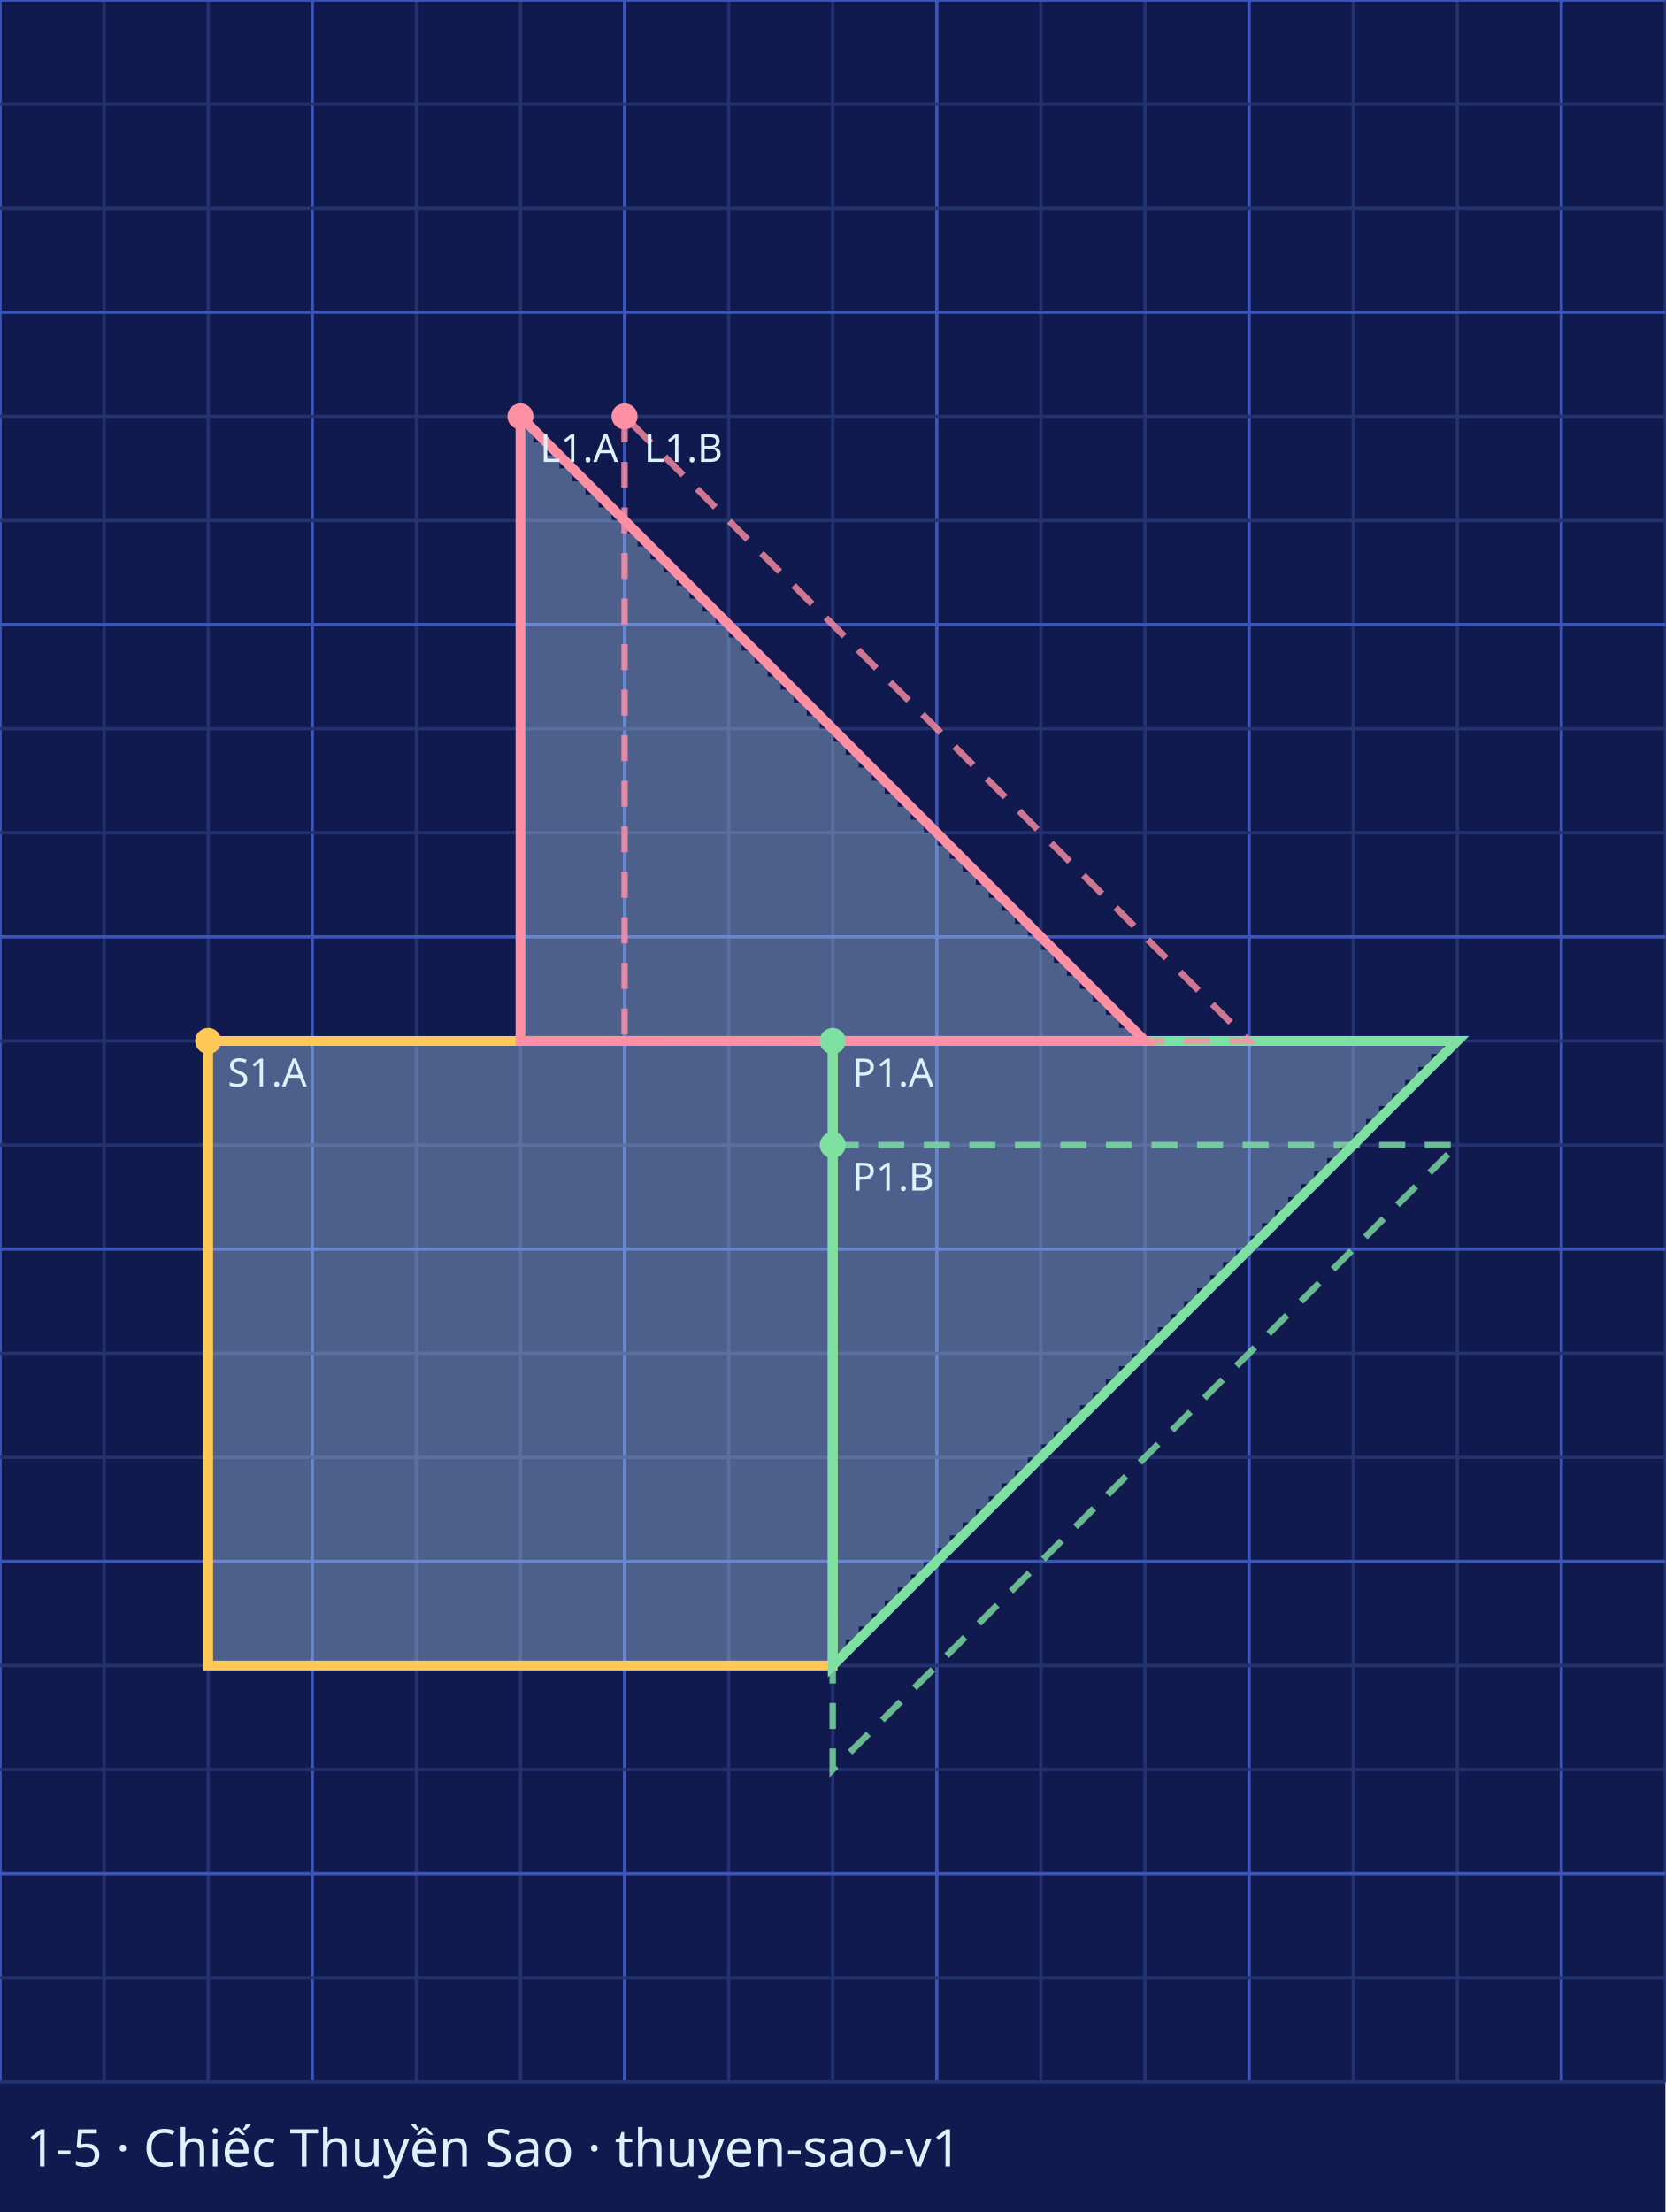
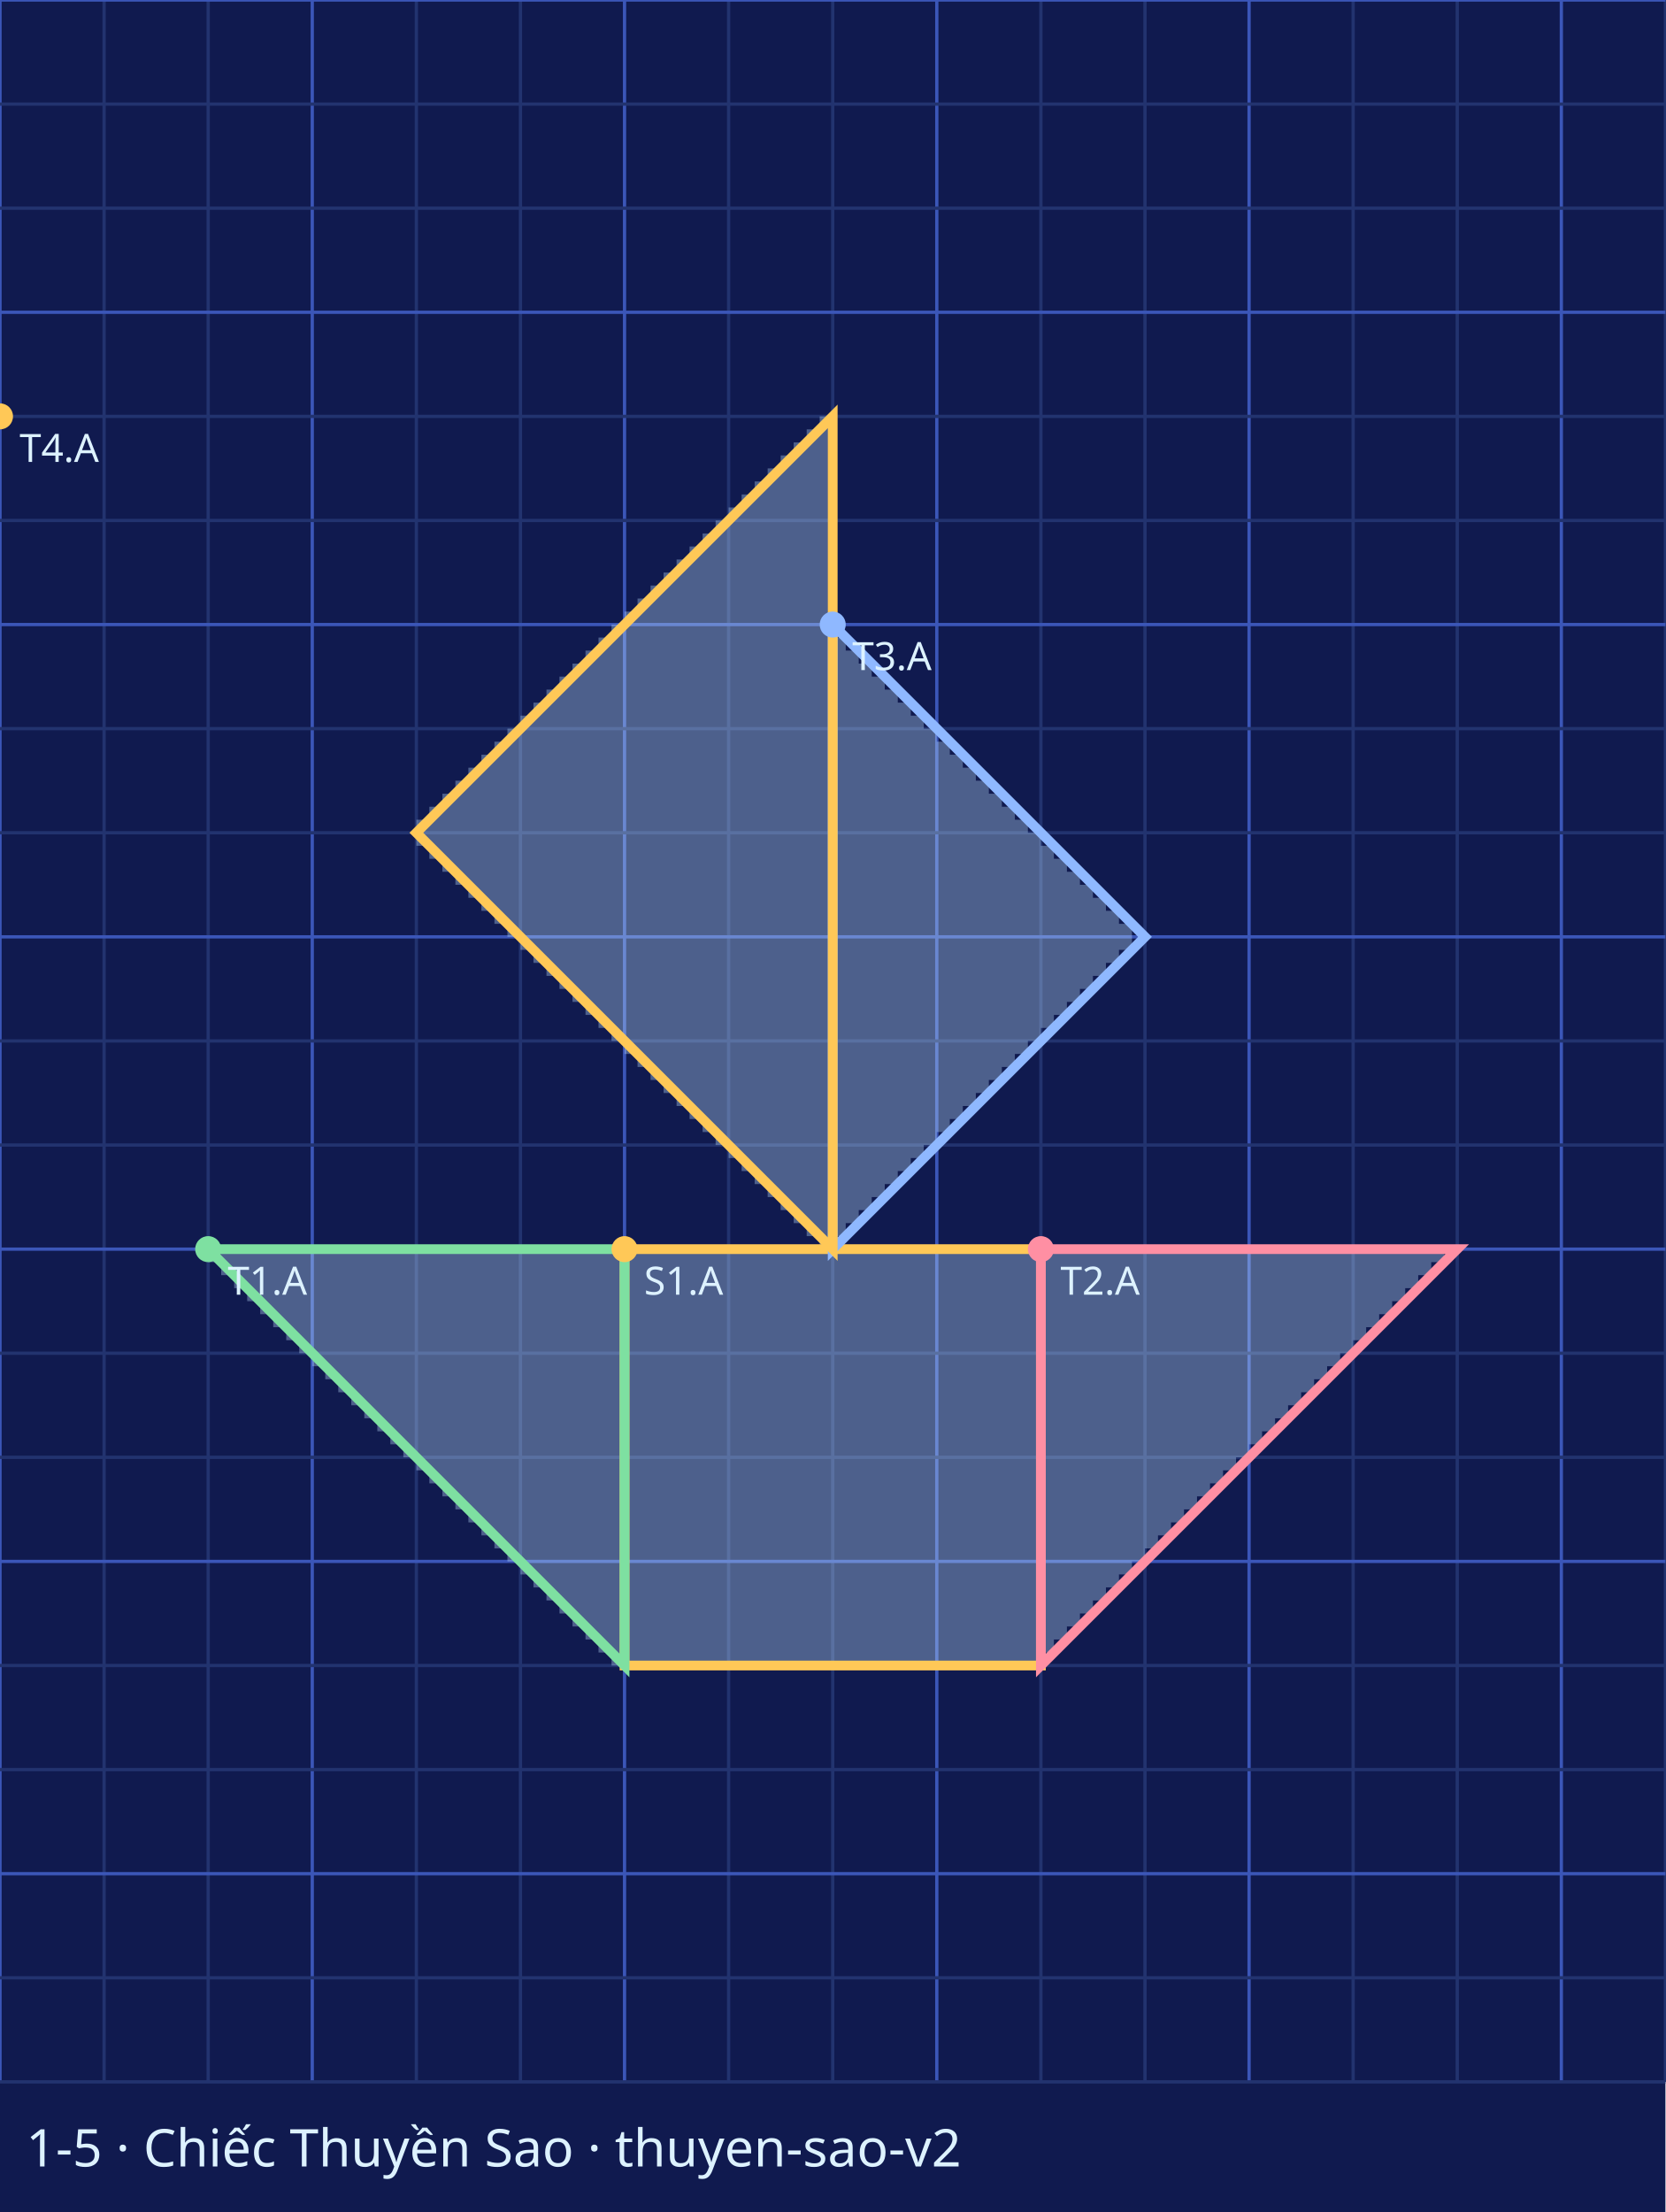
<svg xmlns="http://www.w3.org/2000/svg" width="512" height="680" viewBox="0 0 512 680">
  <rect width="512" height="680" fill="#101a4f" />
  <line x1="0" y1="0" x2="0" y2="640" stroke="#3b56b8" stroke-width="1" />
  <line x1="32" y1="0" x2="32" y2="640" stroke="#22336f" stroke-width="1" />
  <line x1="64" y1="0" x2="64" y2="640" stroke="#22336f" stroke-width="1" />
  <line x1="96" y1="0" x2="96" y2="640" stroke="#3b56b8" stroke-width="1" />
  <line x1="128" y1="0" x2="128" y2="640" stroke="#22336f" stroke-width="1" />
  <line x1="160" y1="0" x2="160" y2="640" stroke="#22336f" stroke-width="1" />
  <line x1="192" y1="0" x2="192" y2="640" stroke="#3b56b8" stroke-width="1" />
  <line x1="224" y1="0" x2="224" y2="640" stroke="#22336f" stroke-width="1" />
  <line x1="256" y1="0" x2="256" y2="640" stroke="#22336f" stroke-width="1" />
  <line x1="288" y1="0" x2="288" y2="640" stroke="#3b56b8" stroke-width="1" />
  <line x1="320" y1="0" x2="320" y2="640" stroke="#22336f" stroke-width="1" />
  <line x1="352" y1="0" x2="352" y2="640" stroke="#22336f" stroke-width="1" />
  <line x1="384" y1="0" x2="384" y2="640" stroke="#3b56b8" stroke-width="1" />
  <line x1="416" y1="0" x2="416" y2="640" stroke="#22336f" stroke-width="1" />
  <line x1="448" y1="0" x2="448" y2="640" stroke="#22336f" stroke-width="1" />
  <line x1="480" y1="0" x2="480" y2="640" stroke="#3b56b8" stroke-width="1" />
  <line x1="512" y1="0" x2="512" y2="640" stroke="#22336f" stroke-width="1" />
  <line x1="0" y1="0" x2="512" y2="0" stroke="#3b56b8" stroke-width="1" />
  <line x1="0" y1="32" x2="512" y2="32" stroke="#22336f" stroke-width="1" />
  <line x1="0" y1="64" x2="512" y2="64" stroke="#22336f" stroke-width="1" />
  <line x1="0" y1="96" x2="512" y2="96" stroke="#3b56b8" stroke-width="1" />
  <line x1="0" y1="128" x2="512" y2="128" stroke="#22336f" stroke-width="1" />
  <line x1="0" y1="160" x2="512" y2="160" stroke="#22336f" stroke-width="1" />
  <line x1="0" y1="192" x2="512" y2="192" stroke="#3b56b8" stroke-width="1" />
  <line x1="0" y1="224" x2="512" y2="224" stroke="#22336f" stroke-width="1" />
  <line x1="0" y1="256" x2="512" y2="256" stroke="#22336f" stroke-width="1" />
  <line x1="0" y1="288" x2="512" y2="288" stroke="#3b56b8" stroke-width="1" />
  <line x1="0" y1="320" x2="512" y2="320" stroke="#22336f" stroke-width="1" />
  <line x1="0" y1="352" x2="512" y2="352" stroke="#22336f" stroke-width="1" />
  <line x1="0" y1="384" x2="512" y2="384" stroke="#3b56b8" stroke-width="1" />
  <line x1="0" y1="416" x2="512" y2="416" stroke="#22336f" stroke-width="1" />
  <line x1="0" y1="448" x2="512" y2="448" stroke="#22336f" stroke-width="1" />
  <line x1="0" y1="480" x2="512" y2="480" stroke="#3b56b8" stroke-width="1" />
  <line x1="0" y1="512" x2="512" y2="512" stroke="#22336f" stroke-width="1" />
  <line x1="0" y1="544" x2="512" y2="544" stroke="#22336f" stroke-width="1" />
  <line x1="0" y1="576" x2="512" y2="576" stroke="#3b56b8" stroke-width="1" />
  <line x1="0" y1="608" x2="512" y2="608" stroke="#22336f" stroke-width="1" />
  <line x1="0" y1="640" x2="512" y2="640" stroke="#22336f" stroke-width="1" />
-   <path d="M160 132h4v4h-4zM160 136h8v4h-8zM160 140h12v4h-12zM160 144h16v4h-16zM160 148h20v4h-20zM160 152h24v4h-24zM160 156h28v4h-28zM160 160h32v4h-32zM160 164h36v4h-36zM160 168h40v4h-40zM160 172h44v4h-44zM160 176h48v4h-48zM160 180h52v4h-52zM160 184h56v4h-56zM160 188h60v4h-60zM160 192h64v4h-64zM160 196h68v4h-68zM160 200h72v4h-72zM160 204h76v4h-76zM160 208h80v4h-80zM160 212h84v4h-84zM160 216h88v4h-88zM160 220h92v4h-92zM160 224h96v4h-96zM160 228h100v4h-100zM160 232h104v4h-104zM160 236h108v4h-108zM160 240h112v4h-112zM160 244h116v4h-116zM160 248h120v4h-120zM160 252h124v4h-124zM160 256h128v4h-128zM160 260h132v4h-132zM160 264h136v4h-136zM160 268h140v4h-140zM160 272h144v4h-144zM160 276h148v4h-148zM160 280h152v4h-152zM160 284h156v4h-156zM160 288h160v4h-160zM160 292h164v4h-164zM160 296h168v4h-168zM160 300h172v4h-172zM160 304h176v4h-176zM160 308h180v4h-180zM160 312h184v4h-184zM160 316h188v4h-188zM64 320h380v4h-380zM64 324h376v4h-376zM64 328h372v4h-372zM64 332h368v4h-368zM64 336h364v4h-364zM64 340h360v4h-360zM64 344h356v4h-356zM64 348h352v4h-352zM64 352h348v4h-348zM64 356h344v4h-344zM64 360h340v4h-340zM64 364h336v4h-336zM64 368h332v4h-332zM64 372h328v4h-328zM64 376h324v4h-324zM64 380h320v4h-320zM64 384h316v4h-316zM64 388h312v4h-312zM64 392h308v4h-308zM64 396h304v4h-304zM64 400h300v4h-300zM64 404h296v4h-296zM64 408h292v4h-292zM64 412h288v4h-288zM64 416h284v4h-284zM64 420h280v4h-280zM64 424h276v4h-276zM64 428h272v4h-272zM64 432h268v4h-268zM64 436h264v4h-264zM64 440h260v4h-260zM64 444h256v4h-256zM64 448h252v4h-252zM64 452h248v4h-248zM64 456h244v4h-244zM64 460h240v4h-240zM64 464h236v4h-236zM64 468h232v4h-232zM64 472h228v4h-228zM64 476h224v4h-224zM64 480h220v4h-220zM64 484h216v4h-216zM64 488h212v4h-212zM64 492h208v4h-208zM64 496h204v4h-204zM64 500h200v4h-200zM64 504h196v4h-196zM64 508h192v4h-192z" fill="#BFE3FF" fill-opacity="0.35" />
-   <polygon data-piece="S1" points="64,320 256,320 256,512 64,512" fill="none" stroke="#FFC857" stroke-width="3" />
-   <polygon data-piece="P1" points="256,320 448,320 256,512" fill="none" stroke="#7EE0A1" stroke-width="3" />
-   <polygon data-piece="L1" points="160,128 160,320 352,320" fill="none" stroke="#FF8FA3" stroke-width="3" />
-   <polygon points="256,352 448,352 256,544" fill="none" stroke="#7EE0A1" stroke-width="2" stroke-dasharray="8 6" stroke-opacity="0.8" />
-   <polygon points="192,128 192,320 384,320" fill="none" stroke="#FF8FA3" stroke-width="2" stroke-dasharray="8 6" stroke-opacity="0.8" />
-   <circle cx="64" cy="320" r="4" fill="#FFC857" />
-   <text x="70" y="334" fill="#DDF2FF" font-family="sans-serif" font-size="12">S1.A</text>
-   <circle cx="256" cy="320" r="4" fill="#7EE0A1" />
-   <text x="262" y="334" fill="#DDF2FF" font-family="sans-serif" font-size="12">P1.A</text>
-   <circle cx="256" cy="352" r="4" fill="#7EE0A1" />
-   <text x="262" y="366" fill="#DDF2FF" font-family="sans-serif" font-size="12">P1.B</text>
-   <circle cx="160" cy="128" r="4" fill="#FF8FA3" />
-   <text x="166" y="142" fill="#DDF2FF" font-family="sans-serif" font-size="12">L1.A</text>
-   <circle cx="192" cy="128" r="4" fill="#FF8FA3" />
-   <text x="198" y="142" fill="#DDF2FF" font-family="sans-serif" font-size="12">L1.B</text>
-   <text x="8" y="666" fill="#DDF2FF" font-family="sans-serif" font-size="16">1-5 · Chiếc Thuyền Sao · thuyen-sao-v1</text>
+   <path d="M252 128h4v4h-4zM248 132h8v4h-8zM244 136h12v4h-12zM240 140h16v4h-16zM236 144h20v4h-20zM232 148h24v4h-24zM228 152h28v4h-28zM224 156h32v4h-32zM220 160h36v4h-36zM216 164h40v4h-40zM212 168h44v4h-44zM208 172h48v4h-48zM204 176h52v4h-52zM200 180h56v4h-56zM196 184h60v4h-60zM192 188h64v4h-64zM188 192h68v4h-68zM184 196h76v4h-76zM180 200h84v4h-84zM176 204h92v4h-92zM172 208h100v4h-100zM168 212h108v4h-108zM164 216h116v4h-116zM160 220h124v4h-124zM156 224h132v4h-132zM152 228h140v4h-140zM148 232h148v4h-148zM144 236h156v4h-156zM140 240h164v4h-164zM136 244h172v4h-172zM132 248h180v4h-180zM128 252h188v4h-188zM128 256h192v4h-192zM132 260h192v4h-192zM136 264h192v4h-192zM140 268h192v4h-192zM144 272h192v4h-192zM148 276h192v4h-192zM152 280h192v4h-192zM156 284h192v4h-192zM160 288h188v4h-188zM164 292h180v4h-180zM168 296h172v4h-172zM172 300h164v4h-164zM176 304h156v4h-156zM180 308h148v4h-148zM184 312h140v4h-140zM188 316h132v4h-132zM192 320h124v4h-124zM196 324h116v4h-116zM200 328h108v4h-108zM204 332h100v4h-100zM208 336h92v4h-92zM212 340h84v4h-84zM216 344h76v4h-76zM220 348h68v4h-68zM224 352h60v4h-60zM228 356h52v4h-52zM232 360h44v4h-44zM236 364h36v4h-36zM240 368h28v4h-28zM244 372h20v4h-20zM248 376h12v4h-12zM252 380h4v4h-4zM64 384h380v4h-380zM68 388h372v4h-372zM72 392h364v4h-364zM76 396h356v4h-356zM80 400h348v4h-348zM84 404h340v4h-340zM88 408h332v4h-332zM92 412h324v4h-324zM96 416h316v4h-316zM100 420h308v4h-308zM104 424h300v4h-300zM108 428h292v4h-292zM112 432h284v4h-284zM116 436h276v4h-276zM120 440h268v4h-268zM124 444h260v4h-260zM128 448h252v4h-252zM132 452h244v4h-244zM136 456h236v4h-236zM140 460h228v4h-228zM144 464h220v4h-220zM148 468h212v4h-212zM152 472h204v4h-204zM156 476h196v4h-196zM160 480h188v4h-188zM164 484h180v4h-180zM168 488h172v4h-172zM172 492h164v4h-164zM176 496h156v4h-156zM180 500h148v4h-148zM184 504h140v4h-140zM188 508h132v4h-132z" fill="#BFE3FF" fill-opacity="0.35" />
+   <polygon data-piece="S1" points="192,384 320,384 320,512 192,512" fill="none" stroke="#FFC857" stroke-width="3" />
+   <polygon data-piece="T1" points="64,384 192,384 192,512" fill="none" stroke="#7EE0A1" stroke-width="3" />
+   <polygon data-piece="T2" points="320,384 448,384 320,512" fill="none" stroke="#FF8FA3" stroke-width="3" />
+   <polygon data-piece="T3" points="256,192 256,384 352,288" fill="none" stroke="#8FB8FF" stroke-width="3" />
+   <polygon data-piece="T4" points="256,128 256,384 128,256" fill="none" stroke="#FFC857" stroke-width="3" />
+   <circle cx="192" cy="384" r="4" fill="#FFC857" />
+   <text x="198" y="398" fill="#DDF2FF" font-family="sans-serif" font-size="12">S1.A</text>
+   <circle cx="64" cy="384" r="4" fill="#7EE0A1" />
+   <text x="70" y="398" fill="#DDF2FF" font-family="sans-serif" font-size="12">T1.A</text>
+   <circle cx="320" cy="384" r="4" fill="#FF8FA3" />
+   <text x="326" y="398" fill="#DDF2FF" font-family="sans-serif" font-size="12">T2.A</text>
+   <circle cx="256" cy="192" r="4" fill="#8FB8FF" />
+   <text x="262" y="206" fill="#DDF2FF" font-family="sans-serif" font-size="12">T3.A</text>
+   <circle cx="0" cy="128" r="4" fill="#FFC857" />
+   <text x="6" y="142" fill="#DDF2FF" font-family="sans-serif" font-size="12">T4.A</text>
+   <text x="8" y="666" fill="#DDF2FF" font-family="sans-serif" font-size="16">1-5 · Chiếc Thuyền Sao · thuyen-sao-v2</text>
</svg>
